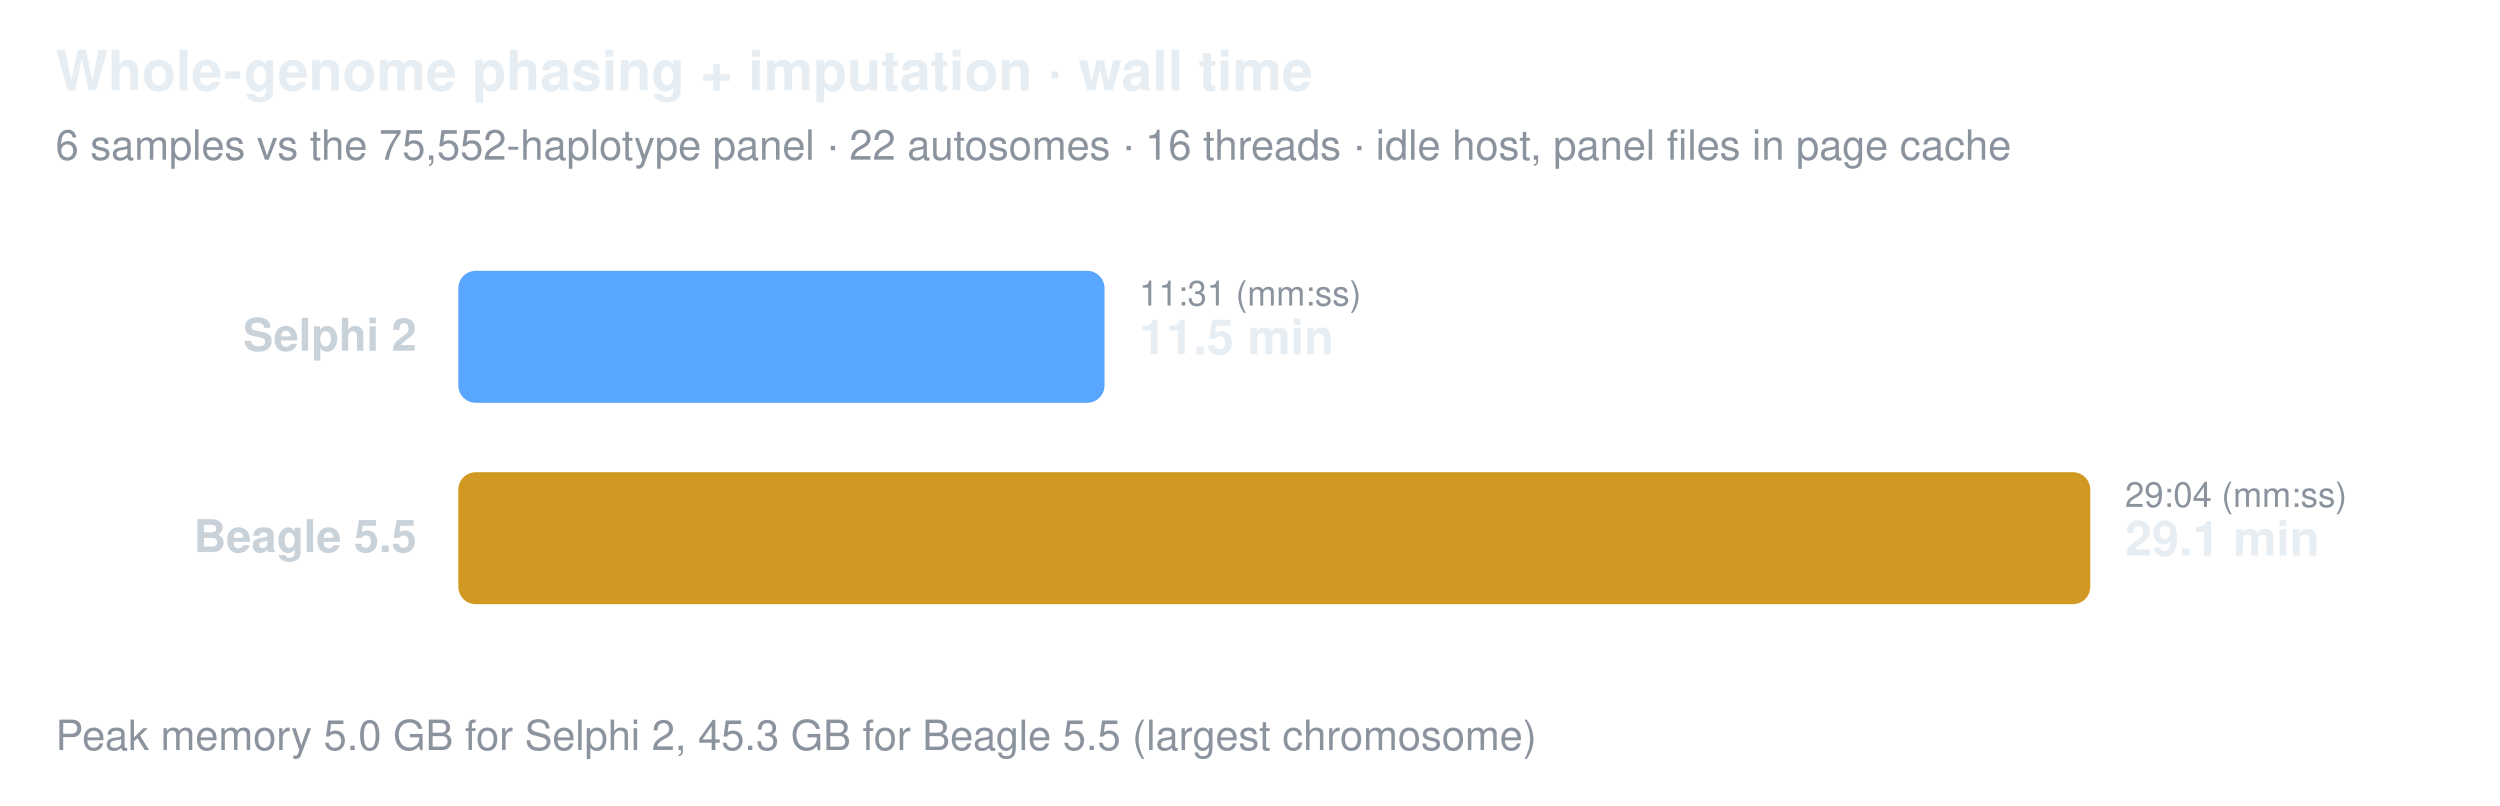
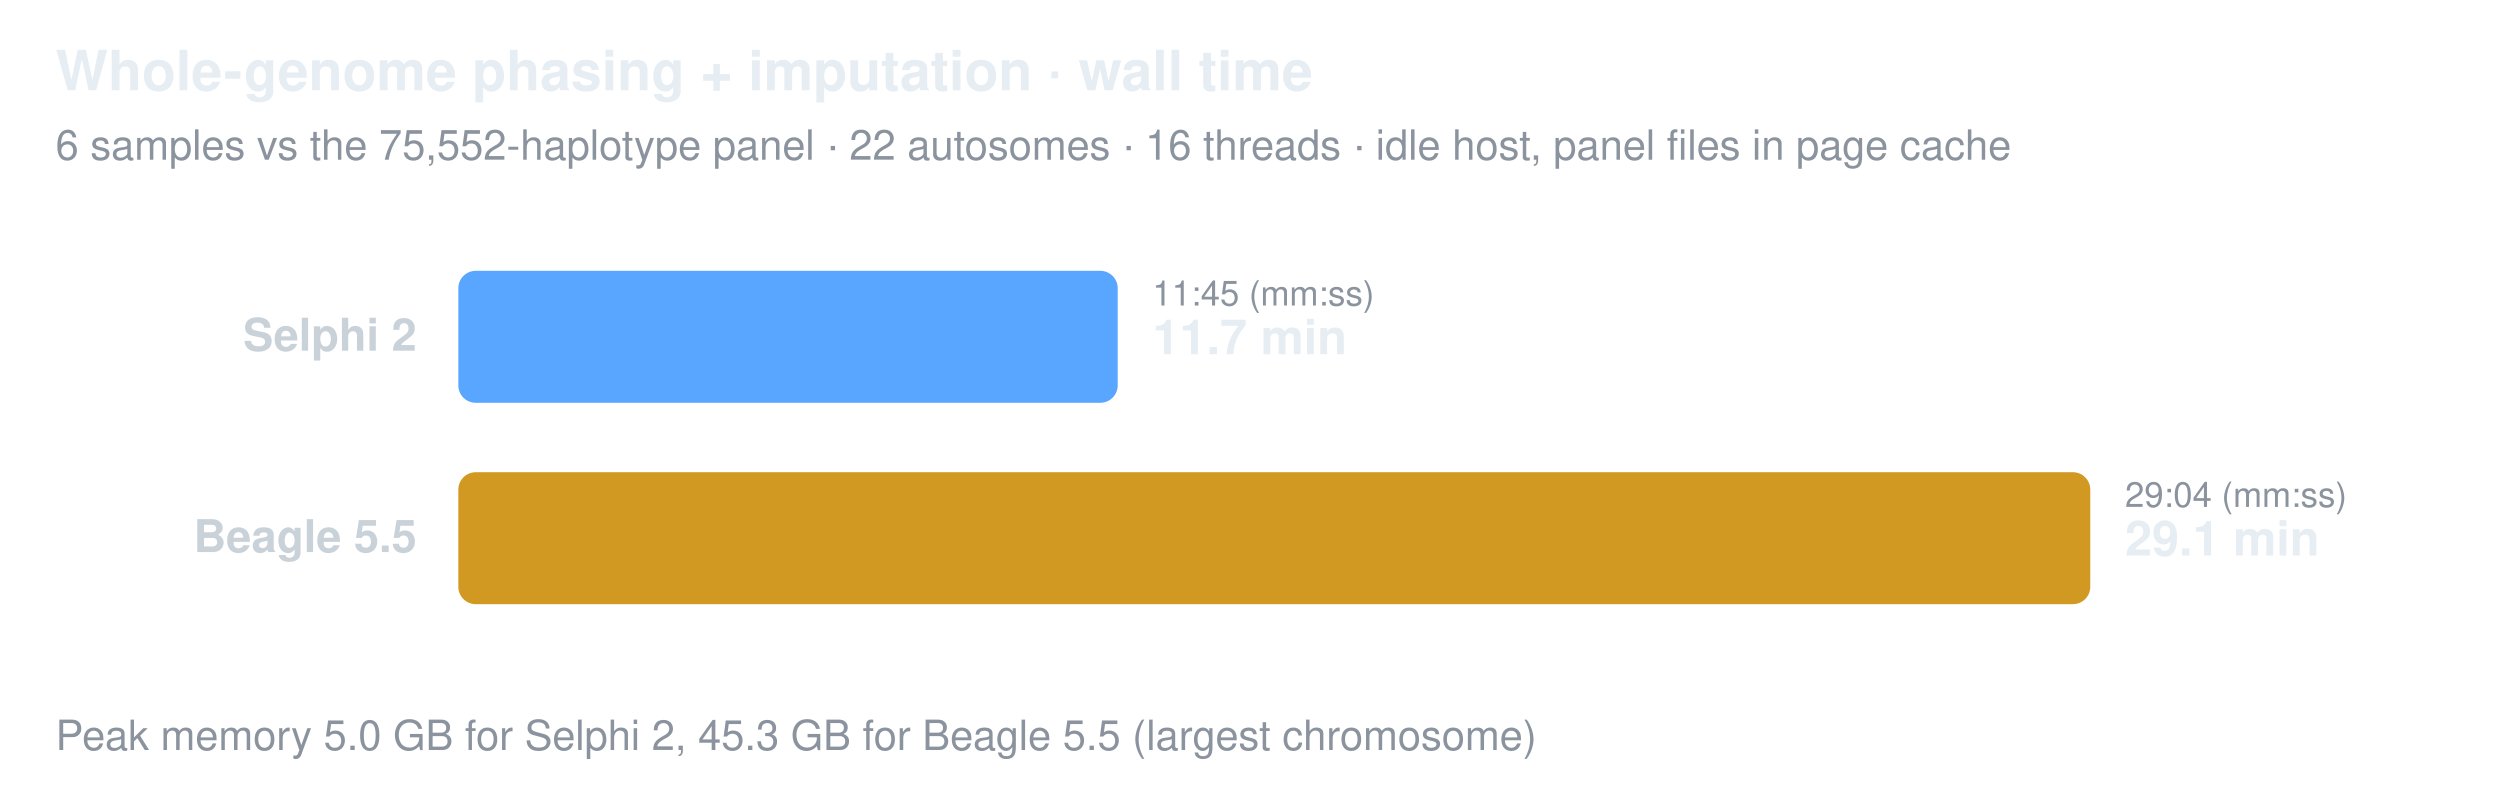
<svg xmlns="http://www.w3.org/2000/svg" viewBox="0 0 720 232" font-family="-apple-system, BlinkMacSystemFont, 'Segoe UI', Helvetica, Arial, sans-serif">
  <text x="16" y="26" fill="#e6edf3" font-size="16" font-weight="700">Whole-genome phasing + imputation · wall time</text>
  <text x="16" y="46" fill="#8b949e" font-size="12">6 samples vs the 75,552-haplotype panel · 22 autosomes · 16 threads · idle host, panel files in page cache</text>
  <text x="120" y="101" text-anchor="end" fill="#c9d1d9" font-size="13" font-weight="600">Selphi 2</text>
-   <rect x="132" y="78" width="186.1" height="38" rx="5" fill="#58a6ff" />
-   <text x="328.1" y="102" fill="#e6edf3" font-size="14" font-weight="700">11.5 min</text>
-   <text x="328.1" y="88" fill="#8b949e" font-size="10">11:31 (mm:ss)</text>
+   <rect x="132" y="78" width="189.9" height="38" rx="5" fill="#58a6ff" />
+   <text x="331.9" y="102" fill="#e6edf3" font-size="14" font-weight="700">11.7 min</text>
+   <text x="331.9" y="88" fill="#8b949e" font-size="10">11:45 (mm:ss)</text>
  <text x="120" y="159" text-anchor="end" fill="#c9d1d9" font-size="13" font-weight="600">Beagle 5.5</text>
  <rect x="132" y="136" width="470.0" height="38" rx="5" fill="#d29922" />
  <text x="612.0" y="160" fill="#e6edf3" font-size="14" font-weight="700">29.1 min</text>
  <text x="612.0" y="146" fill="#8b949e" font-size="10">29:04 (mm:ss)</text>
  <text x="16" y="216" fill="#8b949e" font-size="12">Peak memory 5.0 GB for Selphi 2, 45.3 GB for Beagle 5.5 (largest chromosome)</text>
</svg>
